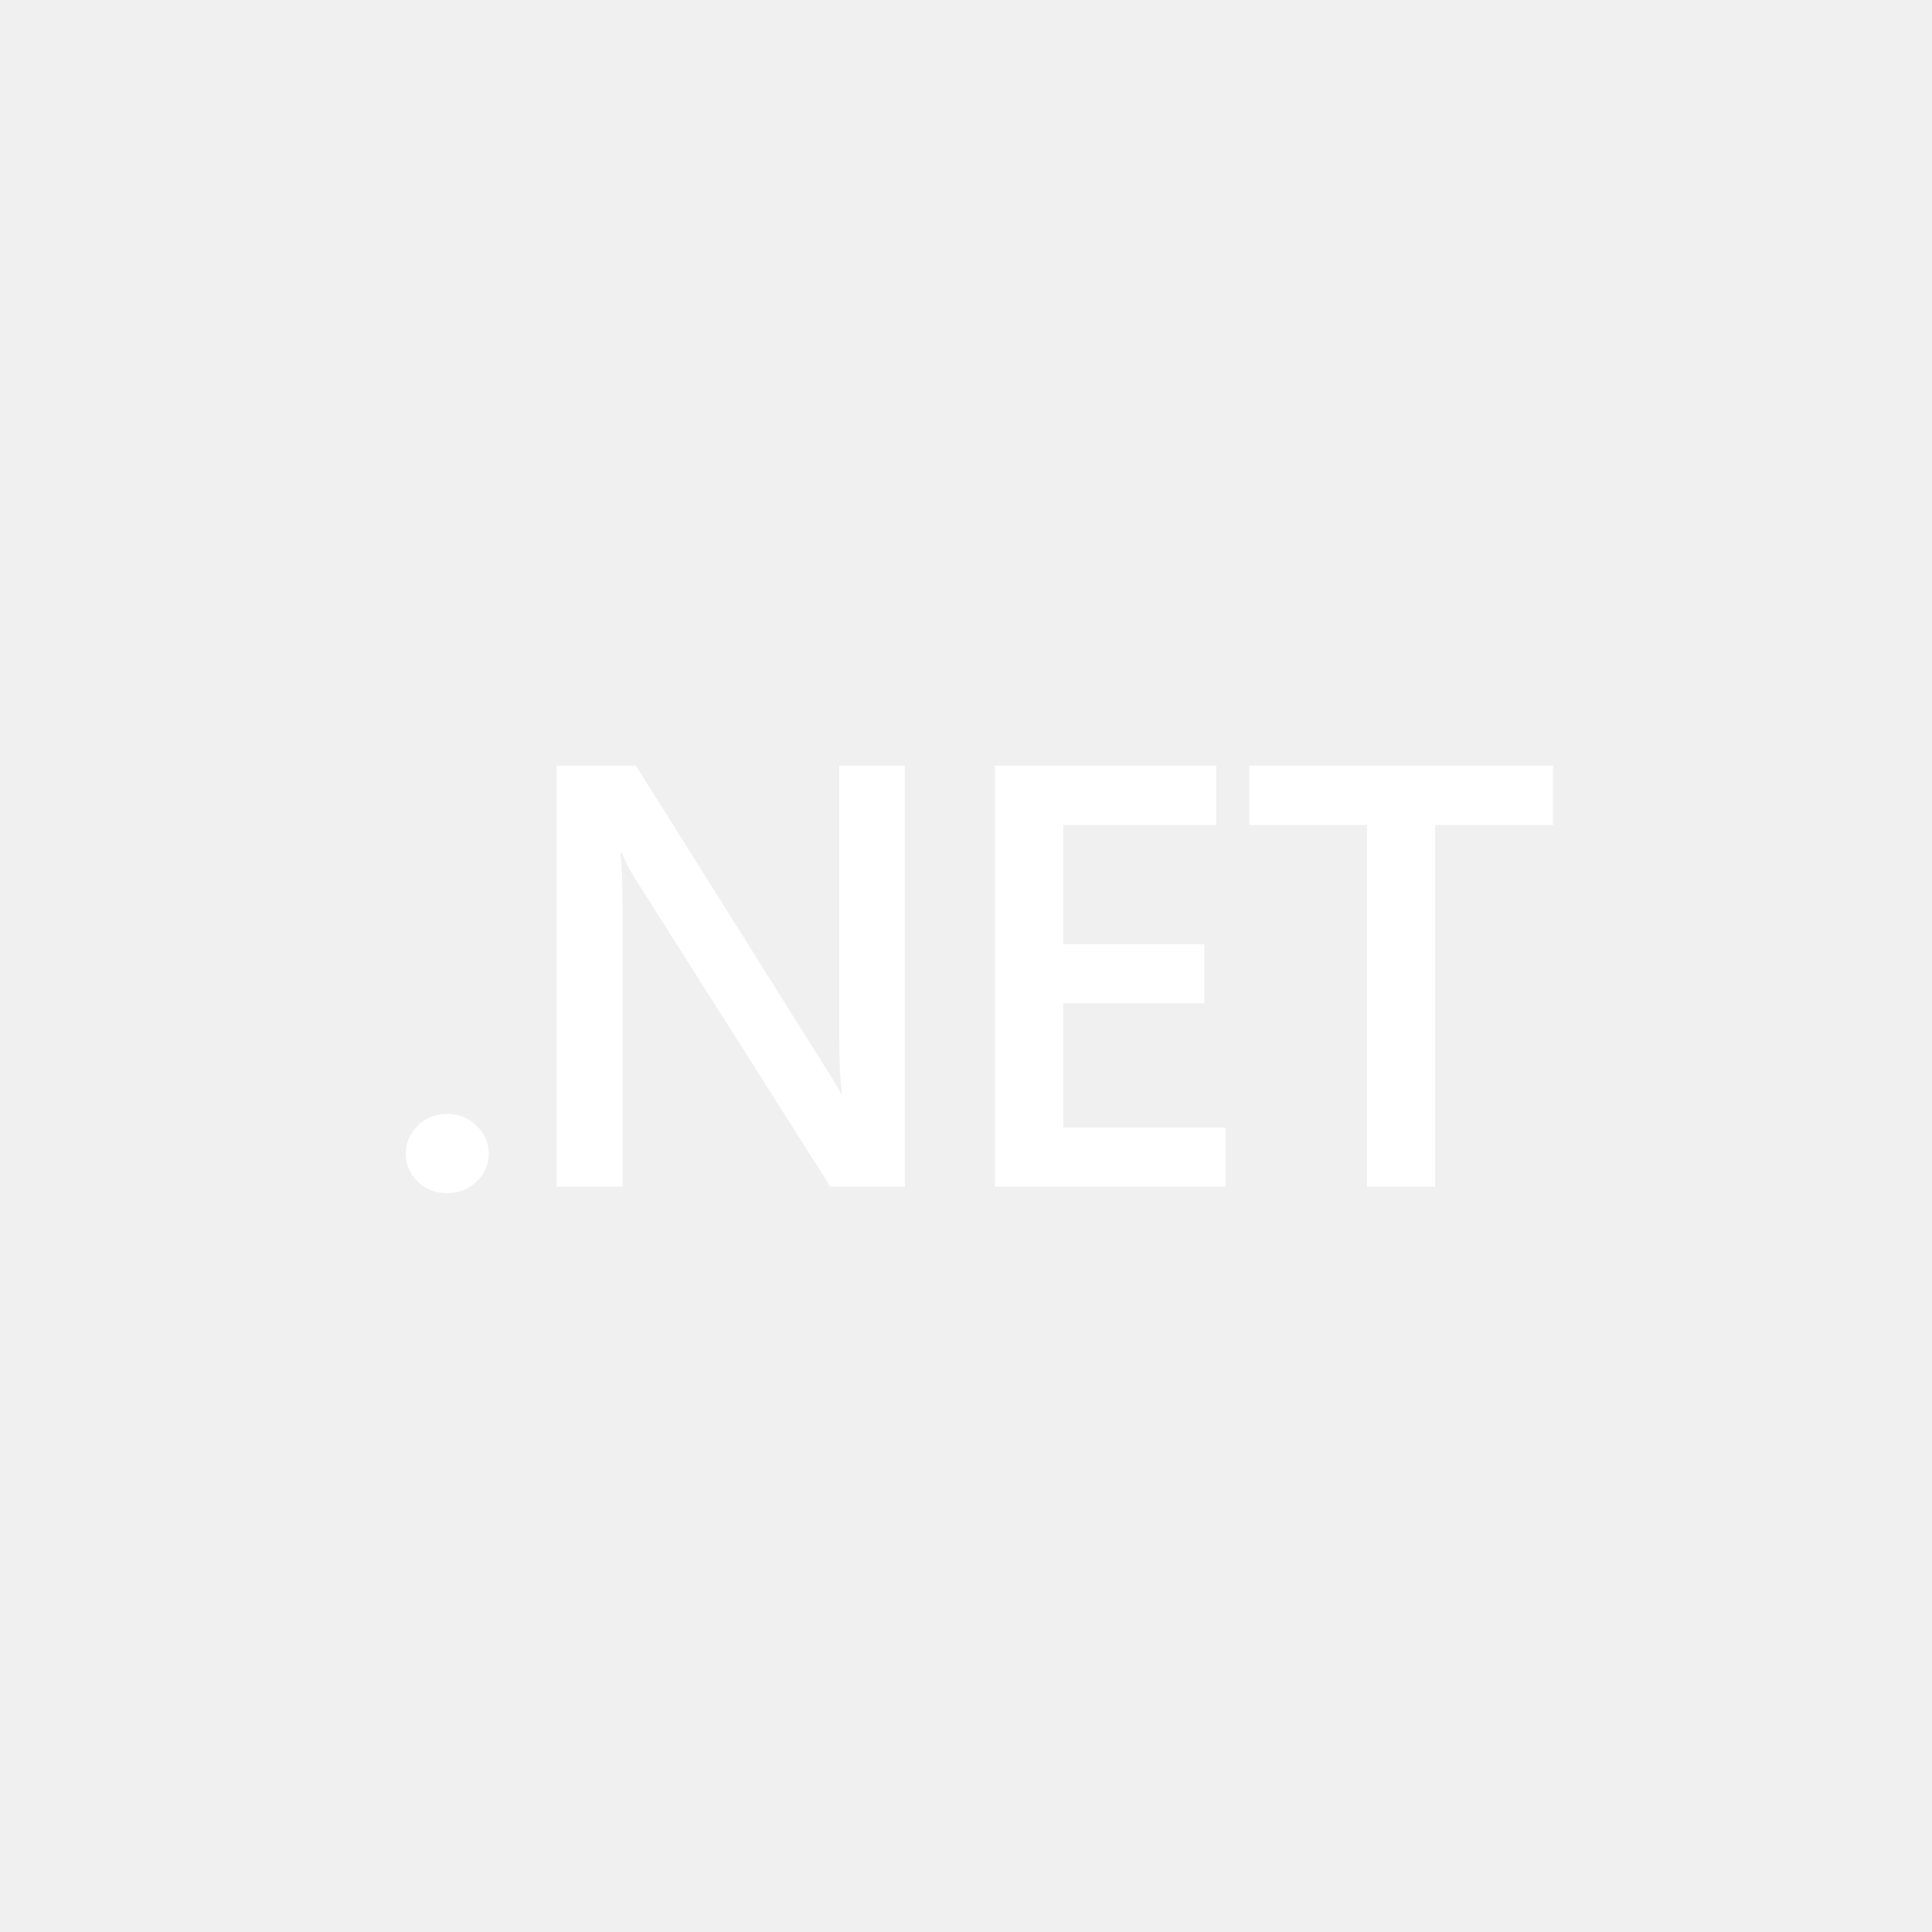
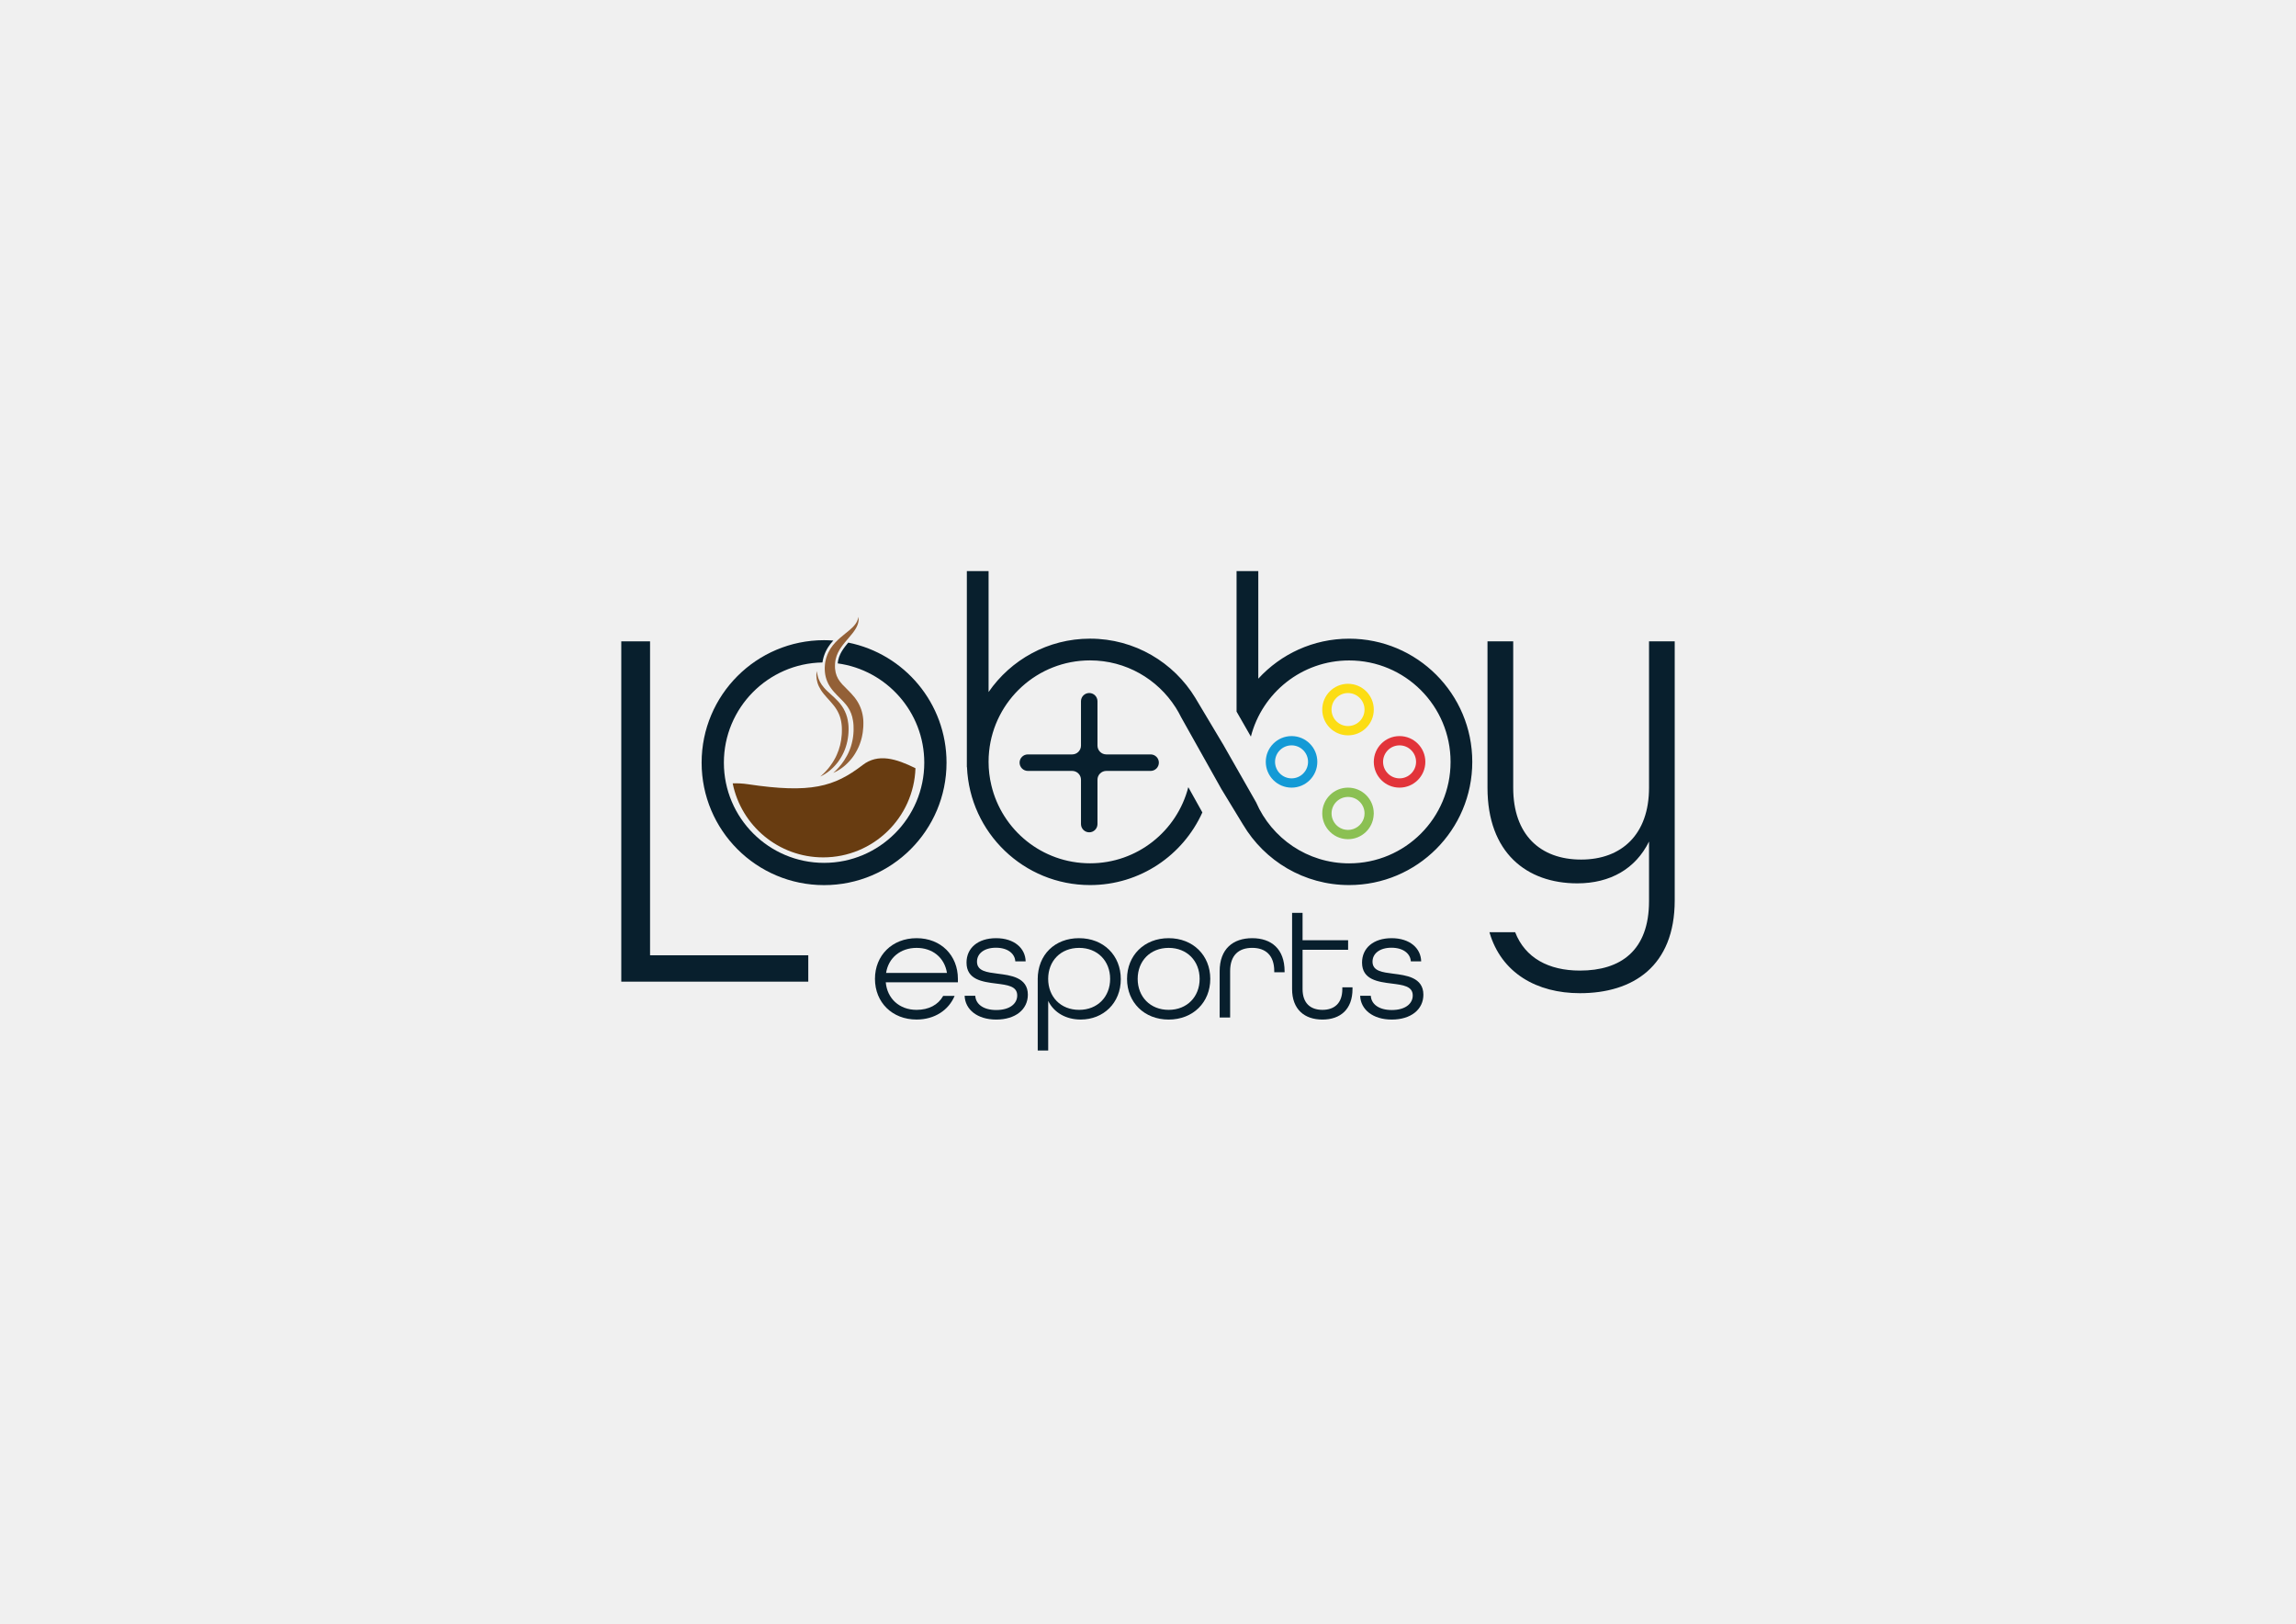
- <svg xmlns="http://www.w3.org/2000/svg" width="456" height="456" viewBox="0 0 456 456" version="1.1" xml:space="preserve" style="fill-rule:evenodd;clip-rule:evenodd;stroke-linejoin:round;stroke-miterlimit:2;">
-   <path d="m 105.5,281.609 c -2.703,0 -5.001,-0.9 -6.893,-2.702 -1.892,-1.848 -2.838,-4.042 -2.838,-6.582 0,-2.587 0.946,-4.804 2.838,-6.652 1.892,-1.848 4.19,-2.772 6.893,-2.772 2.748,0 5.068,0.924 6.96,2.772 1.937,1.848 2.906,4.064 2.906,6.652 0,2.54 -0.968,4.734 -2.906,6.582 -1.892,1.802 -4.212,2.702 -6.96,2.702 z" style="fill:#ffffff;fill-rule:nonzero;stroke-width:0.838" />
-   <path d="M 213.561,280.084 H 195.99 L 149.7,207.054 c -1.171,-1.848 -2.14,-3.765 -2.906,-5.751 h -0.406 c 0.361,2.125 0.541,6.675 0.541,13.65 v 65.132 h -15.543 v -99.36 h 18.719 l 44.737,71.298 c 1.892,2.957 3.109,4.989 3.649,6.098 h 0.27 c -0.45,-2.632 -0.676,-7.09 -0.676,-13.373 v -64.023 h 15.476 z" style="fill:#ffffff;fill-rule:nonzero;stroke-width:0.838" />
-   <path d="m 289.251,280.084 h -54.401 v -99.36 h 52.238 v 13.997 h -36.154 v 28.131 h 33.316 v 13.927 h -33.316 v 29.378 h 38.316 z" style="fill:#ffffff;fill-rule:nonzero;stroke-width:0.838" />
-   <path d="M 366.565,194.721 H 338.722 v 85.363 h -16.084 v -85.363 h -27.775 v -13.997 h 71.701 z" style="fill:#ffffff;fill-rule:nonzero;stroke-width:0.838" />
+ <svg xmlns="http://www.w3.org/2000/svg" version="1.1" id="Layer_1" x="0px" y="0px" viewBox="0 0 841.89 595.28" style="enable-background:new 0 0 841.89 595.28;" xml:space="preserve">
+   <style type="text/css">
+ 	.st0{fill:#081F2D;}
+ 	.st1{fill:#149AD6;}
+ 	.st2{fill:#E2343A;}
+ 	.st3{fill:#FCDD14;}
+ 	.st4{fill:#8BC053;}
+ 	.st5{fill:#683C11;}
+ 	.st6{fill:#936037;}
+ 	.st7{fill:none;}
+ </style>
+   <text transform="matrix(1 0 0 1 -8611.681 -7774.217)" style="font-family:'AllRoundGothic-Book'; font-size:52.512px;">a</text>
+   <g>
+     <g>
+       <path class="st0" d="M320.83,358.87c0-8.61,6.31-14.92,15.26-14.92s15.15,6.31,15.15,14.92v1.26h-26.45    c0.52,5.91,4.93,10.1,11.3,10.1c4.48,0,7.92-1.84,9.75-5.11h4.19c-2.18,5.22-7.34,8.66-13.94,8.66    C327.15,373.79,320.83,367.48,320.83,358.87z M347.23,356.69c-0.92-5.74-5.39-9.18-11.13-9.18c-5.91,0-10.33,3.62-11.19,9.18    H347.23z" />
+       <path class="st0" d="M353.71,365.07h3.9c0.17,3.04,2.93,5.22,7.69,5.22c4.93,0,7.69-2.29,7.69-5.34c0-3.44-3.61-3.84-7.69-4.36    c-5.11-0.63-10.9-1.43-10.9-7.69c0-5.34,4.19-8.95,10.84-8.95s10.73,3.67,10.84,8.49h-3.79c-0.17-2.81-2.75-4.99-7.11-4.99    s-6.94,2.18-6.94,5.11c0,3.5,3.67,3.9,7.69,4.42c4.42,0.57,10.96,1.26,10.96,7.69c0,5.39-4.53,9.12-11.59,9.12    C358.3,373.79,353.88,370.06,353.71,365.07z" />
+       <path class="st0" d="M380.5,359.04c0-9.12,6.37-15.09,15.15-15.09c9.01,0,15.32,6.31,15.32,15.03s-6.37,14.8-14.69,14.8    c-5.39,0-9.81-2.52-11.93-6.83v18.19h-3.84V359.04z M407.06,358.87c0-6.54-4.59-11.36-11.36-11.36c-6.83,0-11.36,4.82-11.36,11.36    c0,6.54,4.53,11.36,11.36,11.36C402.47,370.23,407.06,365.41,407.06,358.87z" />
+       <path class="st0" d="M413.26,358.87c0-8.61,6.31-14.92,15.26-14.92s15.26,6.31,15.26,14.92c0,8.61-6.31,14.92-15.26,14.92    S413.26,367.48,413.26,358.87z M439.88,358.87c0-6.54-4.59-11.36-11.36-11.36c-6.77,0-11.36,4.82-11.36,11.36    c0,6.54,4.59,11.36,11.36,11.36C435.29,370.23,439.88,365.41,439.88,358.87z" />
+       <path class="st0" d="M447.22,356.06c0-8.15,4.88-12.11,11.93-12.11s11.88,3.96,11.88,12.16v0.34h-3.79v-0.4    c0-5.91-3.27-8.55-8.09-8.55c-4.88,0-8.09,2.64-8.09,8.55v16.98h-3.84V356.06z" />
+       <path class="st0" d="M473.78,362.6v-27.94h3.84v10.04h16.7v3.5h-16.7v14.4c0,5.16,2.87,7.63,7.29,7.63c4.36,0,7.29-2.41,7.29-7.63    v-0.63h3.73v0.63c0,7.46-4.47,11.19-11.02,11.19C478.32,373.79,473.78,370.06,473.78,362.6z" />
+       <path class="st0" d="M498.74,365.07h3.9c0.17,3.04,2.93,5.22,7.69,5.22c4.93,0,7.69-2.29,7.69-5.34c0-3.44-3.61-3.84-7.69-4.36    c-5.11-0.63-10.9-1.43-10.9-7.69c0-5.34,4.19-8.95,10.84-8.95c6.66,0,10.73,3.67,10.84,8.49h-3.79c-0.17-2.81-2.75-4.99-7.11-4.99    c-4.36,0-6.94,2.18-6.94,5.11c0,3.5,3.67,3.9,7.69,4.42c4.42,0.57,10.96,1.26,10.96,7.69c0,5.39-4.53,9.12-11.59,9.12    C503.33,373.79,498.91,370.06,498.74,365.07z" />
+     </g>
+     <path class="st0" d="M494.7,234.15c-13.19,0-25.05,5.65-33.31,14.66v-39.43h-7.97v51.5l0.02,0.03l0,0.01l5.23,9.12   c4.13-16.05,18.69-27.91,36.03-27.91c20.54,0,37.19,16.65,37.19,37.2c0,20.54-16.65,37.19-37.19,37.19   c-15.28,0-28.39-9.21-34.11-22.37l-1.28-2.25l-9.59-16.82l-1.06-1.87l-10.31-17.26l-0.03-0.06l0,0   c-7.92-13.04-22.26-21.75-38.62-21.75c-15.44,0-29.07,7.76-37.21,19.57v-44.34h-7.97v69.95v1.92h0.05   c1.01,24.05,20.82,43.24,45.13,43.24c18.33,0,34.1-10.93,41.18-26.63l-5.16-9.26c-4.12,16.05-18.69,27.91-36.02,27.91   c-17.61,0-32.33-12.21-36.2-28.63c-0.66-2.75-1.01-5.61-1.01-8.56c0-1.28,0.06-2.56,0.19-3.81c0,0,0,0,0-0.01   c1.91-18.76,17.75-33.38,37.01-33.38c13.19,0,24.77,6.88,31.38,17.24l0-0.02l0.08,0.15c0.69,1.09,1.33,2.22,1.9,3.39l2.57,4.59   l9.02,16.08l3.25,5.79l7.93,13.03l0-0.01c7.88,13.25,22.33,22.13,38.86,22.13c24.94,0,45.17-20.23,45.17-45.17   C539.86,254.38,519.64,234.15,494.7,234.15z" />
+     <g>
+       <g>
+         <g>
+           <path class="st0" d="M421.91,282.63h-16.25c-1.79,0-3.24,1.45-3.24,3.23v16.25c0,1.67-1.35,3.03-3.02,3.03      c-1.68,0-3.03-1.35-3.03-3.03v-16.25c0-1.78-1.45-3.23-3.23-3.23h-16.25c-1.68,0-3.03-1.37-3.03-3.03      c0-1.67,1.35-3.02,3.03-3.02h16.25c1.78,0,3.23-1.45,3.23-3.24v-16.25c0-1.67,1.35-3.02,3.03-3.02c1.67,0,3.02,1.35,3.02,3.02      v16.25c0,1.79,1.45,3.24,3.24,3.24h16.25c1.67,0,3.02,1.35,3.02,3.02C424.93,281.27,423.58,282.63,421.91,282.63z" />
+         </g>
+       </g>
+     </g>
+     <g>
+       <g>
+         <g>
+           <path class="st1" d="M473.59,269.86c-5.22,0-9.46,4.24-9.46,9.44c0,5.22,4.24,9.46,9.46,9.46c5.22,0,9.44-4.24,9.44-9.46      C483.04,274.09,478.82,269.86,473.59,269.86z M473.59,285.36c-3.33,0-6.06-2.72-6.06-6.06c0-3.33,2.72-6.04,6.06-6.04      c3.33,0,6.04,2.71,6.04,6.04C479.63,282.63,476.93,285.36,473.59,285.36z" />
+         </g>
+       </g>
+       <g>
+         <g>
+           <path class="st2" d="M513.18,269.86c-5.22,0-9.44,4.24-9.44,9.44c0,5.22,4.22,9.46,9.44,9.46c5.22,0,9.46-4.24,9.46-9.46      C522.64,274.09,518.4,269.86,513.18,269.86z M513.18,285.36c-3.33,0-6.04-2.72-6.04-6.06c0-3.33,2.7-6.04,6.04-6.04      c3.33,0,6.06,2.71,6.06,6.04C519.24,282.63,516.52,285.36,513.18,285.36z" />
+         </g>
+       </g>
+       <g>
+         <g>
+           <path class="st3" d="M494.28,250.69c-5.21,0-9.44,4.24-9.44,9.46c0,5.22,4.24,9.44,9.44,9.44c5.22,0,9.46-4.22,9.46-9.44      C503.74,254.92,499.5,250.69,494.28,250.69z M494.28,266.18c-3.33,0-6.04-2.7-6.04-6.04c0-3.33,2.7-6.06,6.04-6.06      c3.33,0,6.06,2.72,6.06,6.06C500.34,263.48,497.62,266.18,494.28,266.18z" />
+         </g>
+       </g>
+       <g>
+         <g>
+           <path class="st4" d="M494.28,288.76c-5.21,0-9.44,4.24-9.44,9.44c0,2.3,0.83,4.44,2.21,6.07c1.72,2.08,4.32,3.39,7.23,3.39      c5.04,0,9.15-3.93,9.42-8.9c0.03-0.19,0.03-0.37,0.03-0.56C503.74,292.99,499.5,288.76,494.28,288.76z M494.28,304.26      c-1.31,0-2.52-0.41-3.5-1.12c-1.53-1.11-2.53-2.91-2.53-4.93c0-3.33,2.7-6.04,6.04-6.04c3.33,0,6.06,2.71,6.06,6.04      c0,0.65-0.1,1.26-0.29,1.85C499.27,302.49,496.97,304.26,494.28,304.26z" />
+         </g>
+       </g>
+     </g>
+     <g>
+       <polygon class="st0" points="238.36,235.13 227.81,235.13 227.81,359.89 296.38,359.89 296.38,350.22 238.36,350.22     238.36,235.13   " />
+     </g>
+     <path class="st0" d="M546.14,341.76h9.43c3.66,9.42,12.24,14.07,23.77,14.07c14.91,0,25.32-7.31,25.32-25.46v-21.85   c-4.92,9.99-14.21,15.33-26.31,15.33c-18.57,0-32.92-11.25-32.92-35.03v-53.69h9.43v53.69c0,17.16,9.85,26.31,24.9,26.31   c14.91,0,24.9-9.28,24.9-26.31v-53.69h9.42v94.95c0,24.2-15.33,34.04-34.75,34.04C563.58,364.12,550.5,356.81,546.14,341.76z" />
+     <path class="st5" d="M316.3,280.48c-10.38,7.98-19.03,10.48-42.11,7.02c-1.87-0.28-3.72-0.37-5.53-0.31   c3.11,15.48,16.79,27.14,33.19,27.14c18.31,0,33.22-14.53,33.83-32.69C328.55,278.11,321.96,276.12,316.3,280.48z" />
+     <path class="st6" d="M300.73,284.71c0,0,0.04-0.03,0.1-0.08c0.07-0.05,0.16-0.14,0.29-0.24c0.13-0.11,0.28-0.24,0.45-0.41   c0.09-0.08,0.18-0.17,0.28-0.26c0.1-0.09,0.2-0.19,0.31-0.3c0.43-0.43,0.94-0.97,1.48-1.62c0.54-0.65,1.11-1.4,1.66-2.27   c0.13-0.22,0.28-0.43,0.41-0.66c0.07-0.11,0.14-0.23,0.2-0.35c0.07-0.12,0.13-0.24,0.2-0.36c0.06-0.12,0.13-0.24,0.2-0.36   c0.06-0.12,0.13-0.25,0.19-0.38c0.13-0.25,0.24-0.51,0.36-0.78c0.47-1.06,0.88-2.2,1.18-3.42c0.3-1.21,0.51-2.49,0.6-3.8   c0.01-0.16,0.02-0.33,0.03-0.49l0.01-0.25l0.01-0.12c0-0.04,0-0.08,0-0.12c0-0.33,0.01-0.65,0.01-0.98c0-0.17-0.01-0.35-0.01-0.53   c-0.01-0.16-0.02-0.32-0.02-0.48l-0.04-0.49l-0.05-0.49c-0.07-0.65-0.19-1.28-0.35-1.9c-0.08-0.31-0.17-0.61-0.27-0.91   c-0.1-0.3-0.21-0.59-0.34-0.88c-0.24-0.58-0.54-1.13-0.86-1.66c-0.33-0.53-0.69-1.04-1.08-1.53c-0.77-0.98-1.64-1.89-2.45-2.81   c-0.41-0.46-0.81-0.91-1.18-1.37c-0.37-0.46-0.72-0.93-1.02-1.4c-0.3-0.47-0.56-0.94-0.78-1.4c-0.21-0.46-0.39-0.92-0.51-1.35   c-0.13-0.43-0.22-0.85-0.28-1.23c-0.05-0.38-0.09-0.73-0.1-1.05c0-0.08-0.01-0.16-0.01-0.23c0-0.07,0-0.15,0-0.22   c0-0.14,0-0.27,0.01-0.39c0-0.24,0.03-0.45,0.04-0.62c0.02-0.17,0.04-0.29,0.05-0.38c0.01-0.09,0.02-0.13,0.02-0.13   s0.03,0.18,0.08,0.5c0.06,0.33,0.15,0.8,0.31,1.39c0.02,0.07,0.04,0.15,0.06,0.22c0.02,0.08,0.05,0.15,0.07,0.23   c0.01,0.04,0.03,0.08,0.04,0.12c0.01,0.04,0.03,0.08,0.04,0.12c0.03,0.08,0.06,0.17,0.09,0.25c0.13,0.34,0.28,0.69,0.47,1.06   c0.37,0.73,0.89,1.49,1.55,2.25c0.17,0.19,0.34,0.38,0.52,0.57c0.18,0.19,0.37,0.38,0.57,0.57c0.4,0.38,0.82,0.77,1.27,1.17   c0.89,0.8,1.87,1.67,2.81,2.7c0.47,0.52,0.92,1.08,1.34,1.68c0.21,0.3,0.41,0.62,0.6,0.94c0.18,0.33,0.36,0.66,0.52,1.01   c0.16,0.34,0.3,0.7,0.44,1.06c0.13,0.36,0.25,0.72,0.35,1.09c0.2,0.74,0.34,1.49,0.43,2.24l0.06,0.56l0.04,0.56   c0.01,0.19,0.01,0.39,0.02,0.58c0,0.18,0,0.35,0,0.53l0,0.08l0,0.07l0,0.14l-0.01,0.28c-0.01,0.18-0.01,0.37-0.02,0.55   c0,0.05,0,0.09-0.01,0.14l-0.01,0.14l-0.02,0.27c-0.02,0.18-0.03,0.37-0.05,0.55c-0.15,1.46-0.46,2.87-0.89,4.2   c-0.43,1.33-1,2.56-1.64,3.65c-0.16,0.27-0.32,0.54-0.49,0.8c-0.08,0.13-0.17,0.26-0.25,0.38c-0.08,0.13-0.18,0.25-0.26,0.37   c-0.09,0.12-0.17,0.24-0.26,0.36c-0.09,0.11-0.18,0.23-0.27,0.34c-0.17,0.23-0.36,0.44-0.54,0.65c-0.04,0.05-0.09,0.1-0.13,0.15   c-0.05,0.05-0.09,0.1-0.14,0.15c-0.09,0.1-0.18,0.2-0.27,0.29c-0.18,0.19-0.36,0.37-0.54,0.55c-0.18,0.17-0.36,0.34-0.53,0.49   c-0.18,0.15-0.35,0.31-0.52,0.45c-0.68,0.56-1.31,1-1.84,1.33c-0.27,0.17-0.51,0.31-0.72,0.42c-0.21,0.12-0.4,0.21-0.55,0.28   c-0.15,0.07-0.27,0.12-0.35,0.16C300.77,284.7,300.73,284.71,300.73,284.71z" />
+     <path class="st6" d="M314.27,227.75c-0.03,0.08-0.08,0.16-0.12,0.24c-0.04,0.08-0.09,0.16-0.14,0.25c-0.05,0.08-0.1,0.17-0.16,0.26   c-0.06,0.09-0.12,0.17-0.18,0.26c-0.26,0.35-0.56,0.73-0.93,1.1c-0.37,0.38-0.8,0.76-1.27,1.17c-0.95,0.81-2.09,1.67-3.32,2.73   c-0.61,0.53-1.24,1.12-1.86,1.78c-0.62,0.67-1.23,1.41-1.77,2.26c-0.54,0.85-1.02,1.8-1.37,2.82l-0.07,0.19l-0.06,0.2   c-0.04,0.13-0.08,0.26-0.12,0.39c-0.07,0.26-0.13,0.53-0.19,0.8c-0.03,0.14-0.05,0.27-0.08,0.41c-0.02,0.14-0.04,0.27-0.07,0.41   c-0.02,0.14-0.04,0.28-0.05,0.41c-0.01,0.07-0.02,0.14-0.02,0.21l-0.02,0.22c-0.01,0.15-0.02,0.31-0.03,0.42l-0.01,0.18l-0.01,0.09   l0,0.05l0,0.08c0,0.14,0,0.28-0.01,0.42c0,0.14,0.01,0.28,0.01,0.43c0.02,0.57,0.07,1.16,0.17,1.75c0.1,0.59,0.24,1.18,0.44,1.77   c0.2,0.58,0.44,1.15,0.72,1.7c0.28,0.55,0.61,1.07,0.96,1.55c0.35,0.49,0.72,0.94,1.1,1.37c0.75,0.86,1.53,1.62,2.26,2.35   c0.73,0.72,1.4,1.42,1.99,2.13l0.22,0.27l0.21,0.27c0.07,0.09,0.13,0.18,0.2,0.27c0.06,0.09,0.13,0.18,0.19,0.27   c0.25,0.37,0.47,0.74,0.67,1.13c0.4,0.77,0.71,1.58,0.93,2.42c0.11,0.42,0.21,0.85,0.27,1.29c0.01,0.05,0.02,0.11,0.03,0.16   l0.02,0.16c0.01,0.11,0.03,0.22,0.05,0.33c0.01,0.11,0.02,0.22,0.04,0.33c0.01,0.06,0.01,0.11,0.02,0.16l0.01,0.16   c0.02,0.19,0.03,0.46,0.05,0.7l0,0.05l0,0.02c0,0,0,0,0,0c0,0,0-0.02,0-0.02c0,0,0,0,0,0.01l0,0.08l0,0.17   c0,0.11,0.01,0.22,0.01,0.34c0,0.22,0.01,0.45,0.01,0.67c0,0.22-0.01,0.44-0.01,0.66c0,0.11-0.01,0.22-0.02,0.33   c-0.01,0.11-0.01,0.22-0.02,0.32c-0.01,0.22-0.02,0.43-0.05,0.64c-0.02,0.21-0.05,0.42-0.07,0.63c-0.03,0.21-0.06,0.42-0.09,0.62   c-0.02,0.1-0.03,0.21-0.05,0.31c-0.02,0.1-0.04,0.2-0.06,0.3c-0.04,0.2-0.08,0.4-0.12,0.6c-0.05,0.2-0.1,0.39-0.14,0.59   c-0.02,0.1-0.04,0.2-0.07,0.29c-0.03,0.1-0.05,0.19-0.08,0.29c-0.03,0.1-0.05,0.19-0.08,0.28c-0.03,0.09-0.05,0.19-0.08,0.28   c-0.06,0.19-0.12,0.37-0.18,0.55c-0.03,0.09-0.06,0.18-0.1,0.27c-0.03,0.09-0.07,0.18-0.1,0.27c-0.03,0.09-0.07,0.18-0.1,0.26   c-0.03,0.09-0.07,0.17-0.11,0.26c-0.07,0.17-0.14,0.34-0.21,0.51c-0.08,0.17-0.15,0.33-0.23,0.49c-0.04,0.08-0.07,0.16-0.11,0.24   c-0.04,0.08-0.08,0.16-0.12,0.23c-0.08,0.15-0.15,0.31-0.24,0.46c-0.32,0.6-0.66,1.16-1,1.68c-0.34,0.51-0.68,0.99-1.01,1.41   c-0.33,0.43-0.65,0.81-0.95,1.15c-0.3,0.34-0.58,0.63-0.83,0.89c-0.12,0.13-0.24,0.24-0.35,0.35c-0.11,0.11-0.21,0.2-0.3,0.28   c-0.36,0.33-0.57,0.5-0.57,0.5s0.06-0.02,0.18-0.07c0.12-0.05,0.3-0.12,0.52-0.23c0.22-0.11,0.5-0.25,0.82-0.43   c0.08-0.04,0.16-0.09,0.25-0.14c0.08-0.05,0.17-0.1,0.26-0.16c0.18-0.11,0.37-0.23,0.56-0.36c0.2-0.13,0.4-0.27,0.61-0.43   c0.11-0.08,0.21-0.16,0.32-0.24c0.11-0.08,0.22-0.17,0.33-0.26c0.11-0.09,0.22-0.18,0.34-0.28c0.11-0.1,0.23-0.2,0.34-0.3   c0.24-0.2,0.46-0.43,0.7-0.66c0.23-0.24,0.48-0.48,0.71-0.75c0.06-0.07,0.12-0.13,0.18-0.2c0.06-0.07,0.12-0.13,0.18-0.21   c0.12-0.14,0.24-0.28,0.36-0.43c0.06-0.07,0.12-0.15,0.18-0.22c0.06-0.08,0.12-0.15,0.17-0.23c0.06-0.08,0.12-0.16,0.18-0.23   c0.06-0.08,0.11-0.16,0.17-0.24c0.11-0.16,0.23-0.33,0.34-0.5c0.11-0.17,0.22-0.35,0.33-0.52c0.43-0.71,0.86-1.48,1.22-2.31   c0.05-0.1,0.09-0.21,0.14-0.31c0.05-0.1,0.09-0.21,0.13-0.32c0.08-0.22,0.17-0.43,0.25-0.65c0.08-0.22,0.15-0.45,0.23-0.67   c0.04-0.11,0.08-0.23,0.11-0.34c0.03-0.12,0.06-0.23,0.1-0.35c0.03-0.12,0.06-0.23,0.1-0.35l0.05-0.18   c0.02-0.06,0.03-0.12,0.05-0.18c0.05-0.24,0.11-0.48,0.16-0.72c0.06-0.24,0.1-0.49,0.14-0.74c0.02-0.12,0.04-0.25,0.06-0.37   c0.02-0.13,0.04-0.25,0.06-0.38c0.06-0.5,0.13-1.02,0.15-1.53c0.01-0.13,0.02-0.26,0.03-0.39l0.01-0.2l0.01-0.1l0-0.12   c0.01-0.25,0.02-0.47,0.01-0.77l0-0.21c0-0.07,0-0.14,0-0.21c0-0.14-0.01-0.27-0.01-0.41c0-0.14-0.02-0.27-0.02-0.41   c-0.01-0.14-0.02-0.28-0.03-0.41c-0.05-0.55-0.13-1.12-0.25-1.68c-0.11-0.56-0.26-1.13-0.44-1.69c-0.18-0.56-0.41-1.11-0.66-1.65   c-0.25-0.54-0.55-1.06-0.87-1.57c-0.08-0.13-0.16-0.25-0.24-0.37c-0.08-0.12-0.17-0.24-0.25-0.36l-0.26-0.35l-0.27-0.35   c-0.72-0.91-1.51-1.72-2.26-2.48c-0.76-0.75-1.48-1.46-2.12-2.15c-0.32-0.35-0.61-0.7-0.88-1.05c-0.27-0.35-0.5-0.7-0.71-1.07   c-0.21-0.36-0.38-0.73-0.53-1.11c-0.15-0.38-0.27-0.77-0.36-1.17c-0.09-0.4-0.16-0.82-0.2-1.24c-0.01-0.11-0.02-0.21-0.03-0.32   c-0.01-0.11-0.01-0.21-0.02-0.32l0-0.02c0-0.01,0-0.01,0-0.01c0,0,0,0.02,0,0.02c0,0,0,0,0,0l0-0.05l0-0.09l0-0.19   c0-0.13,0-0.22,0-0.32l0-0.15c0,0,0,0,0,0h0l0,0c0-0.05,0-0.1,0.01-0.16c0.01-0.1,0.01-0.21,0.01-0.31   c0.01-0.1,0.01-0.21,0.02-0.31c0.01-0.1,0.02-0.21,0.03-0.31c0.03-0.2,0.05-0.41,0.09-0.61c0.01-0.1,0.04-0.2,0.06-0.3l0.03-0.15   l0.03-0.15c0.09-0.39,0.21-0.78,0.34-1.16c0.13-0.38,0.29-0.74,0.46-1.1c0.35-0.72,0.76-1.4,1.21-2.05   c0.45-0.65,0.94-1.26,1.42-1.85c0.98-1.18,1.96-2.26,2.77-3.31c0.81-1.04,1.44-2.07,1.78-2.98c0.18-0.45,0.28-0.88,0.34-1.25   c0.01-0.09,0.03-0.18,0.04-0.27c0.01-0.09,0.02-0.17,0.02-0.25c0.01-0.16,0.01-0.3,0.01-0.43c0-0.06,0-0.12,0-0.18   c0-0.06-0.01-0.11-0.01-0.16c0-0.05-0.01-0.09-0.01-0.13c-0.01-0.04-0.01-0.08-0.01-0.11c-0.02-0.13-0.03-0.19-0.03-0.19   s-0.01,0.07-0.04,0.19c-0.01,0.03-0.01,0.07-0.02,0.1c-0.01,0.04-0.02,0.08-0.03,0.13c-0.01,0.05-0.02,0.09-0.04,0.15c0,0,0,0,0,0   h0h0c-0.01,0.05-0.03,0.11-0.05,0.17C314.52,227.16,314.42,227.44,314.27,227.75z" />
+     <g>
+       <polygon class="st7" points="306.14,244.54 306.14,244.54 306.15,244.54   " />
+       <path class="st0" d="M311.05,235.59c-0.14,0.16-0.28,0.32-0.42,0.49c-0.55,0.66-0.99,1.23-1.37,1.78    c-0.46,0.66-0.83,1.28-1.13,1.91c-0.16,0.33-0.3,0.66-0.42,1c-0.12,0.34-0.22,0.69-0.31,1.05l-0.06,0.27    c-0.02,0.12-0.04,0.18-0.05,0.24c-0.04,0.22-0.06,0.4-0.09,0.59l-0.02,0.29c17.9,2.45,31.73,17.83,31.73,36.39    c0,20.26-16.48,36.74-36.74,36.74s-36.74-16.48-36.74-36.74c0-20.06,16.16-36.41,36.15-36.73c0-0.01,0-0.01,0-0.02l0.15-0.84    c0.07-0.31,0.13-0.6,0.21-0.88c0.03-0.12,0.07-0.25,0.11-0.39l0.15-0.45c0.36-1.05,0.85-2.07,1.47-3.04    c0.53-0.83,1.14-1.61,1.88-2.4c0,0,0.01-0.01,0.01-0.01c-1.12-0.08-2.25-0.14-3.39-0.14c-24.8,0-44.9,20.1-44.9,44.9    s20.1,44.9,44.9,44.9c24.8,0,44.9-20.1,44.9-44.9C347.07,257.84,331.59,239.71,311.05,235.59z" />
+     </g>
+   </g>
</svg>
